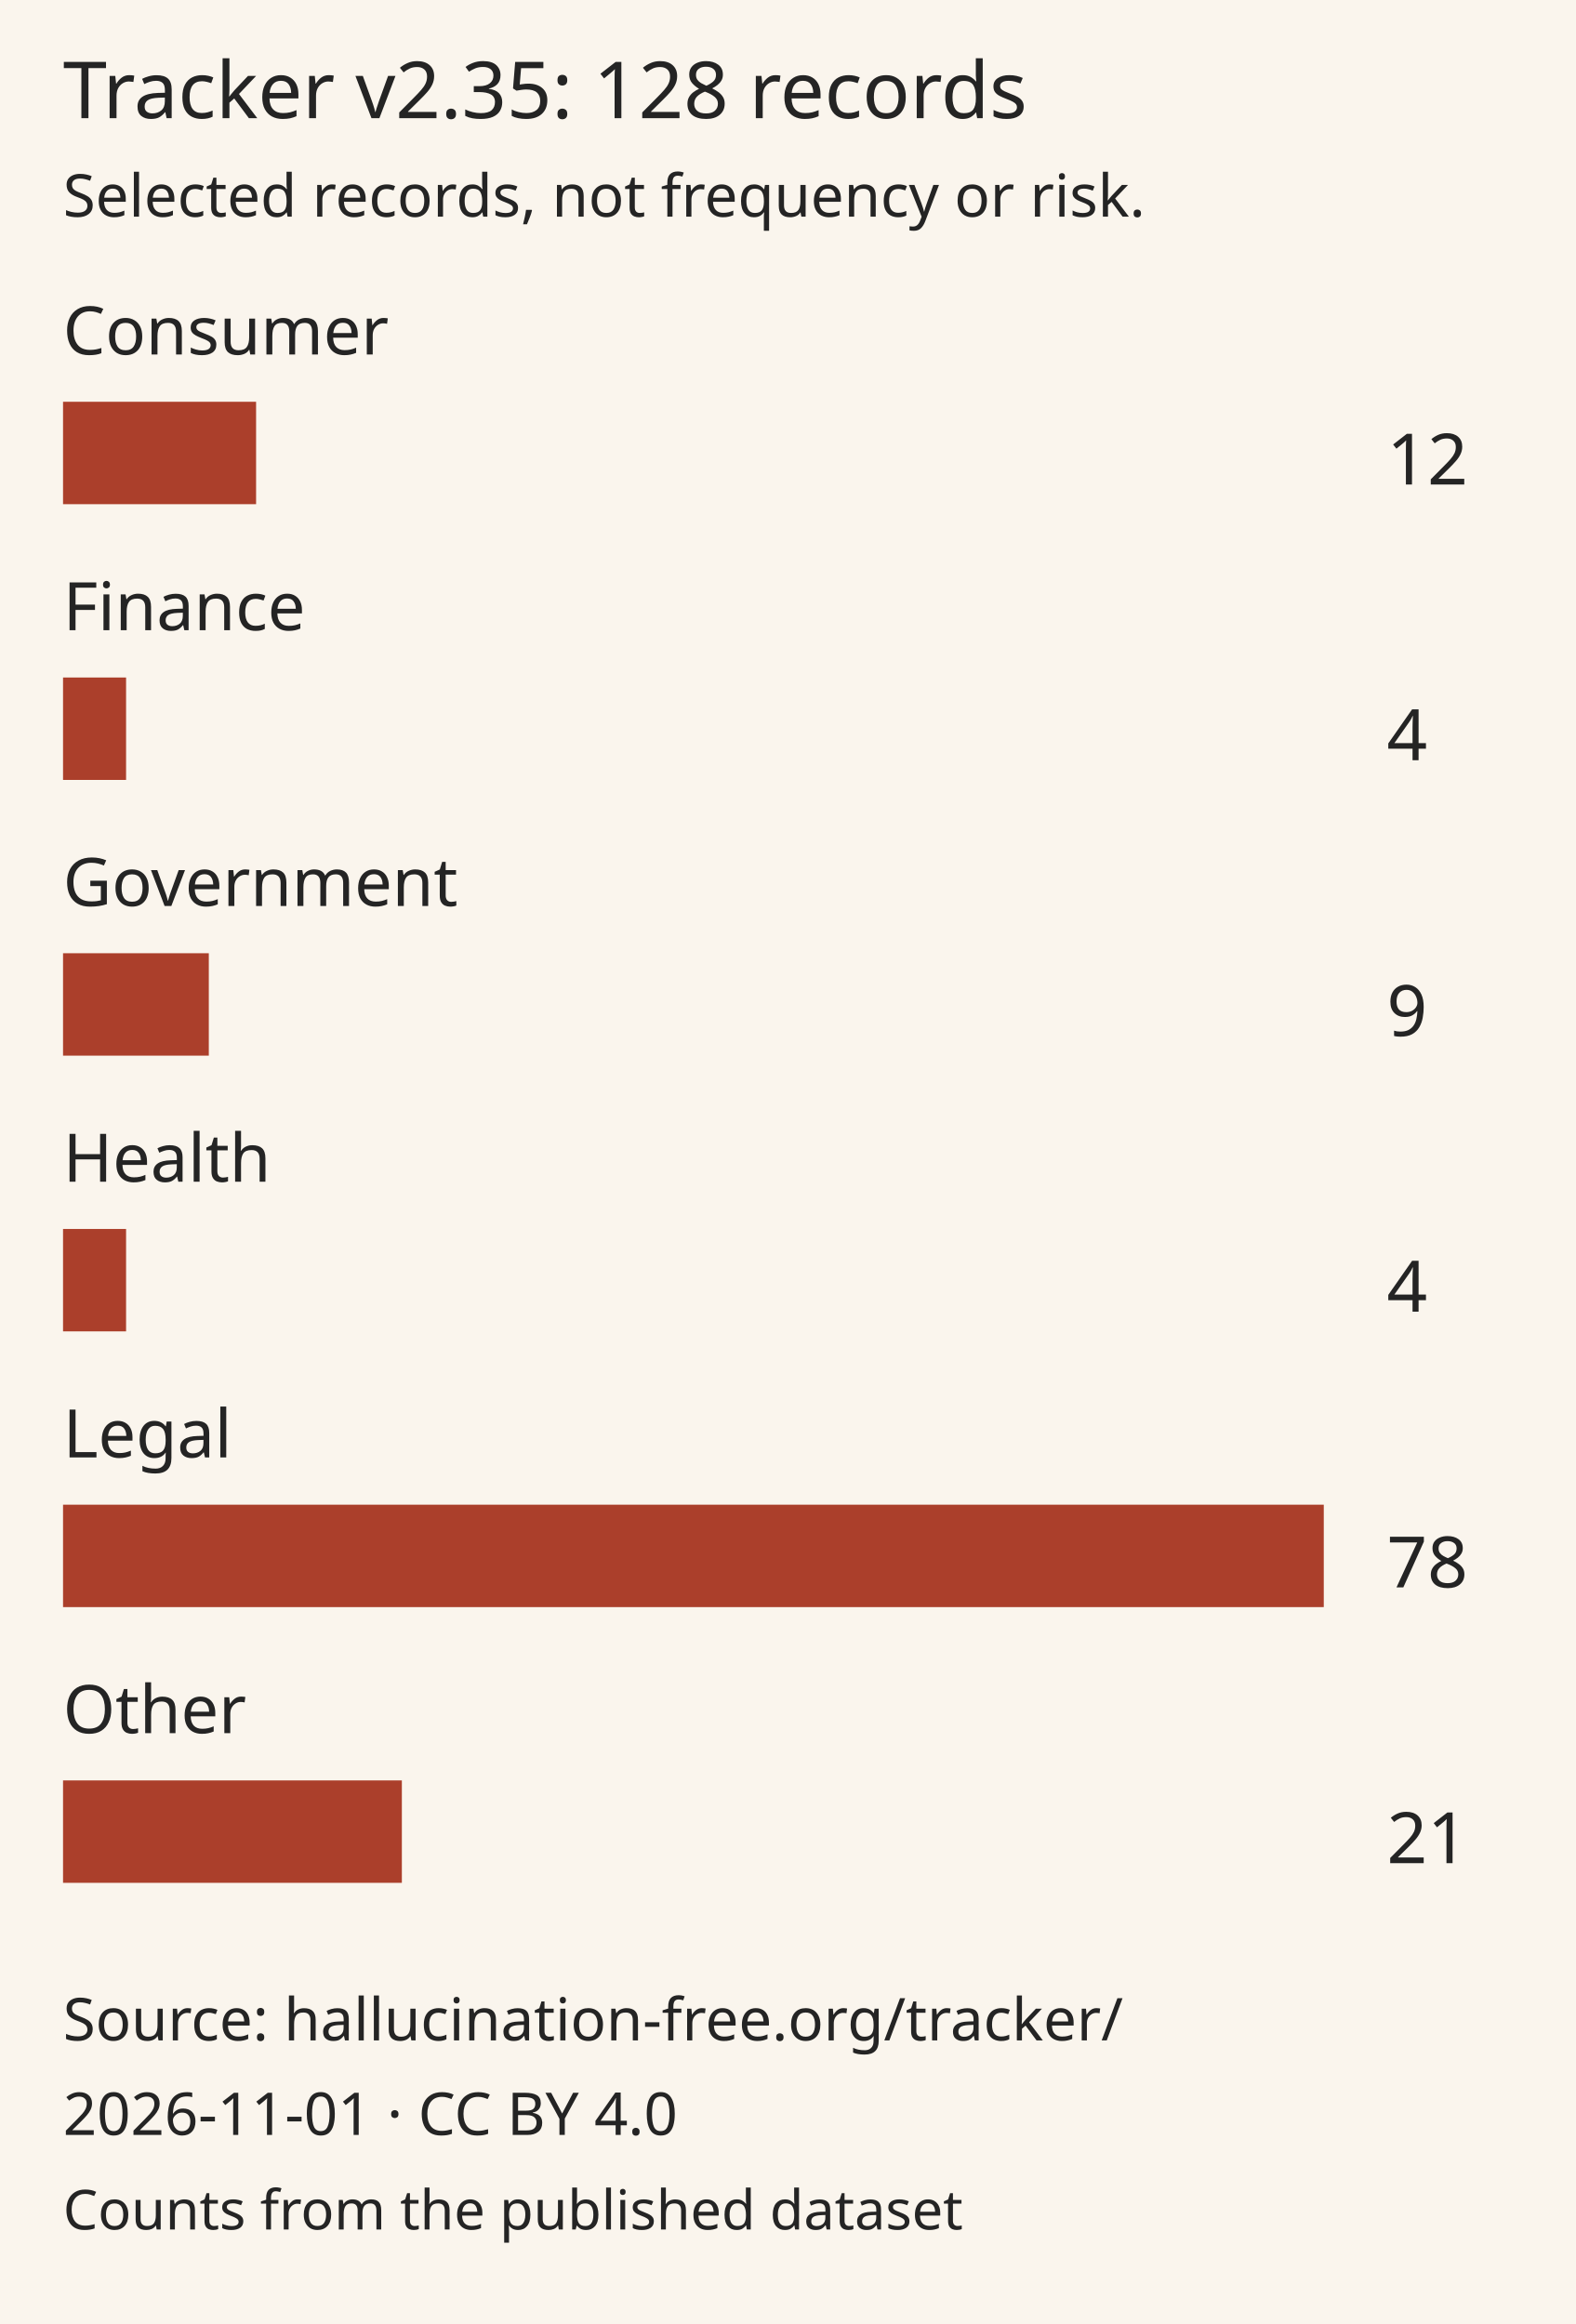
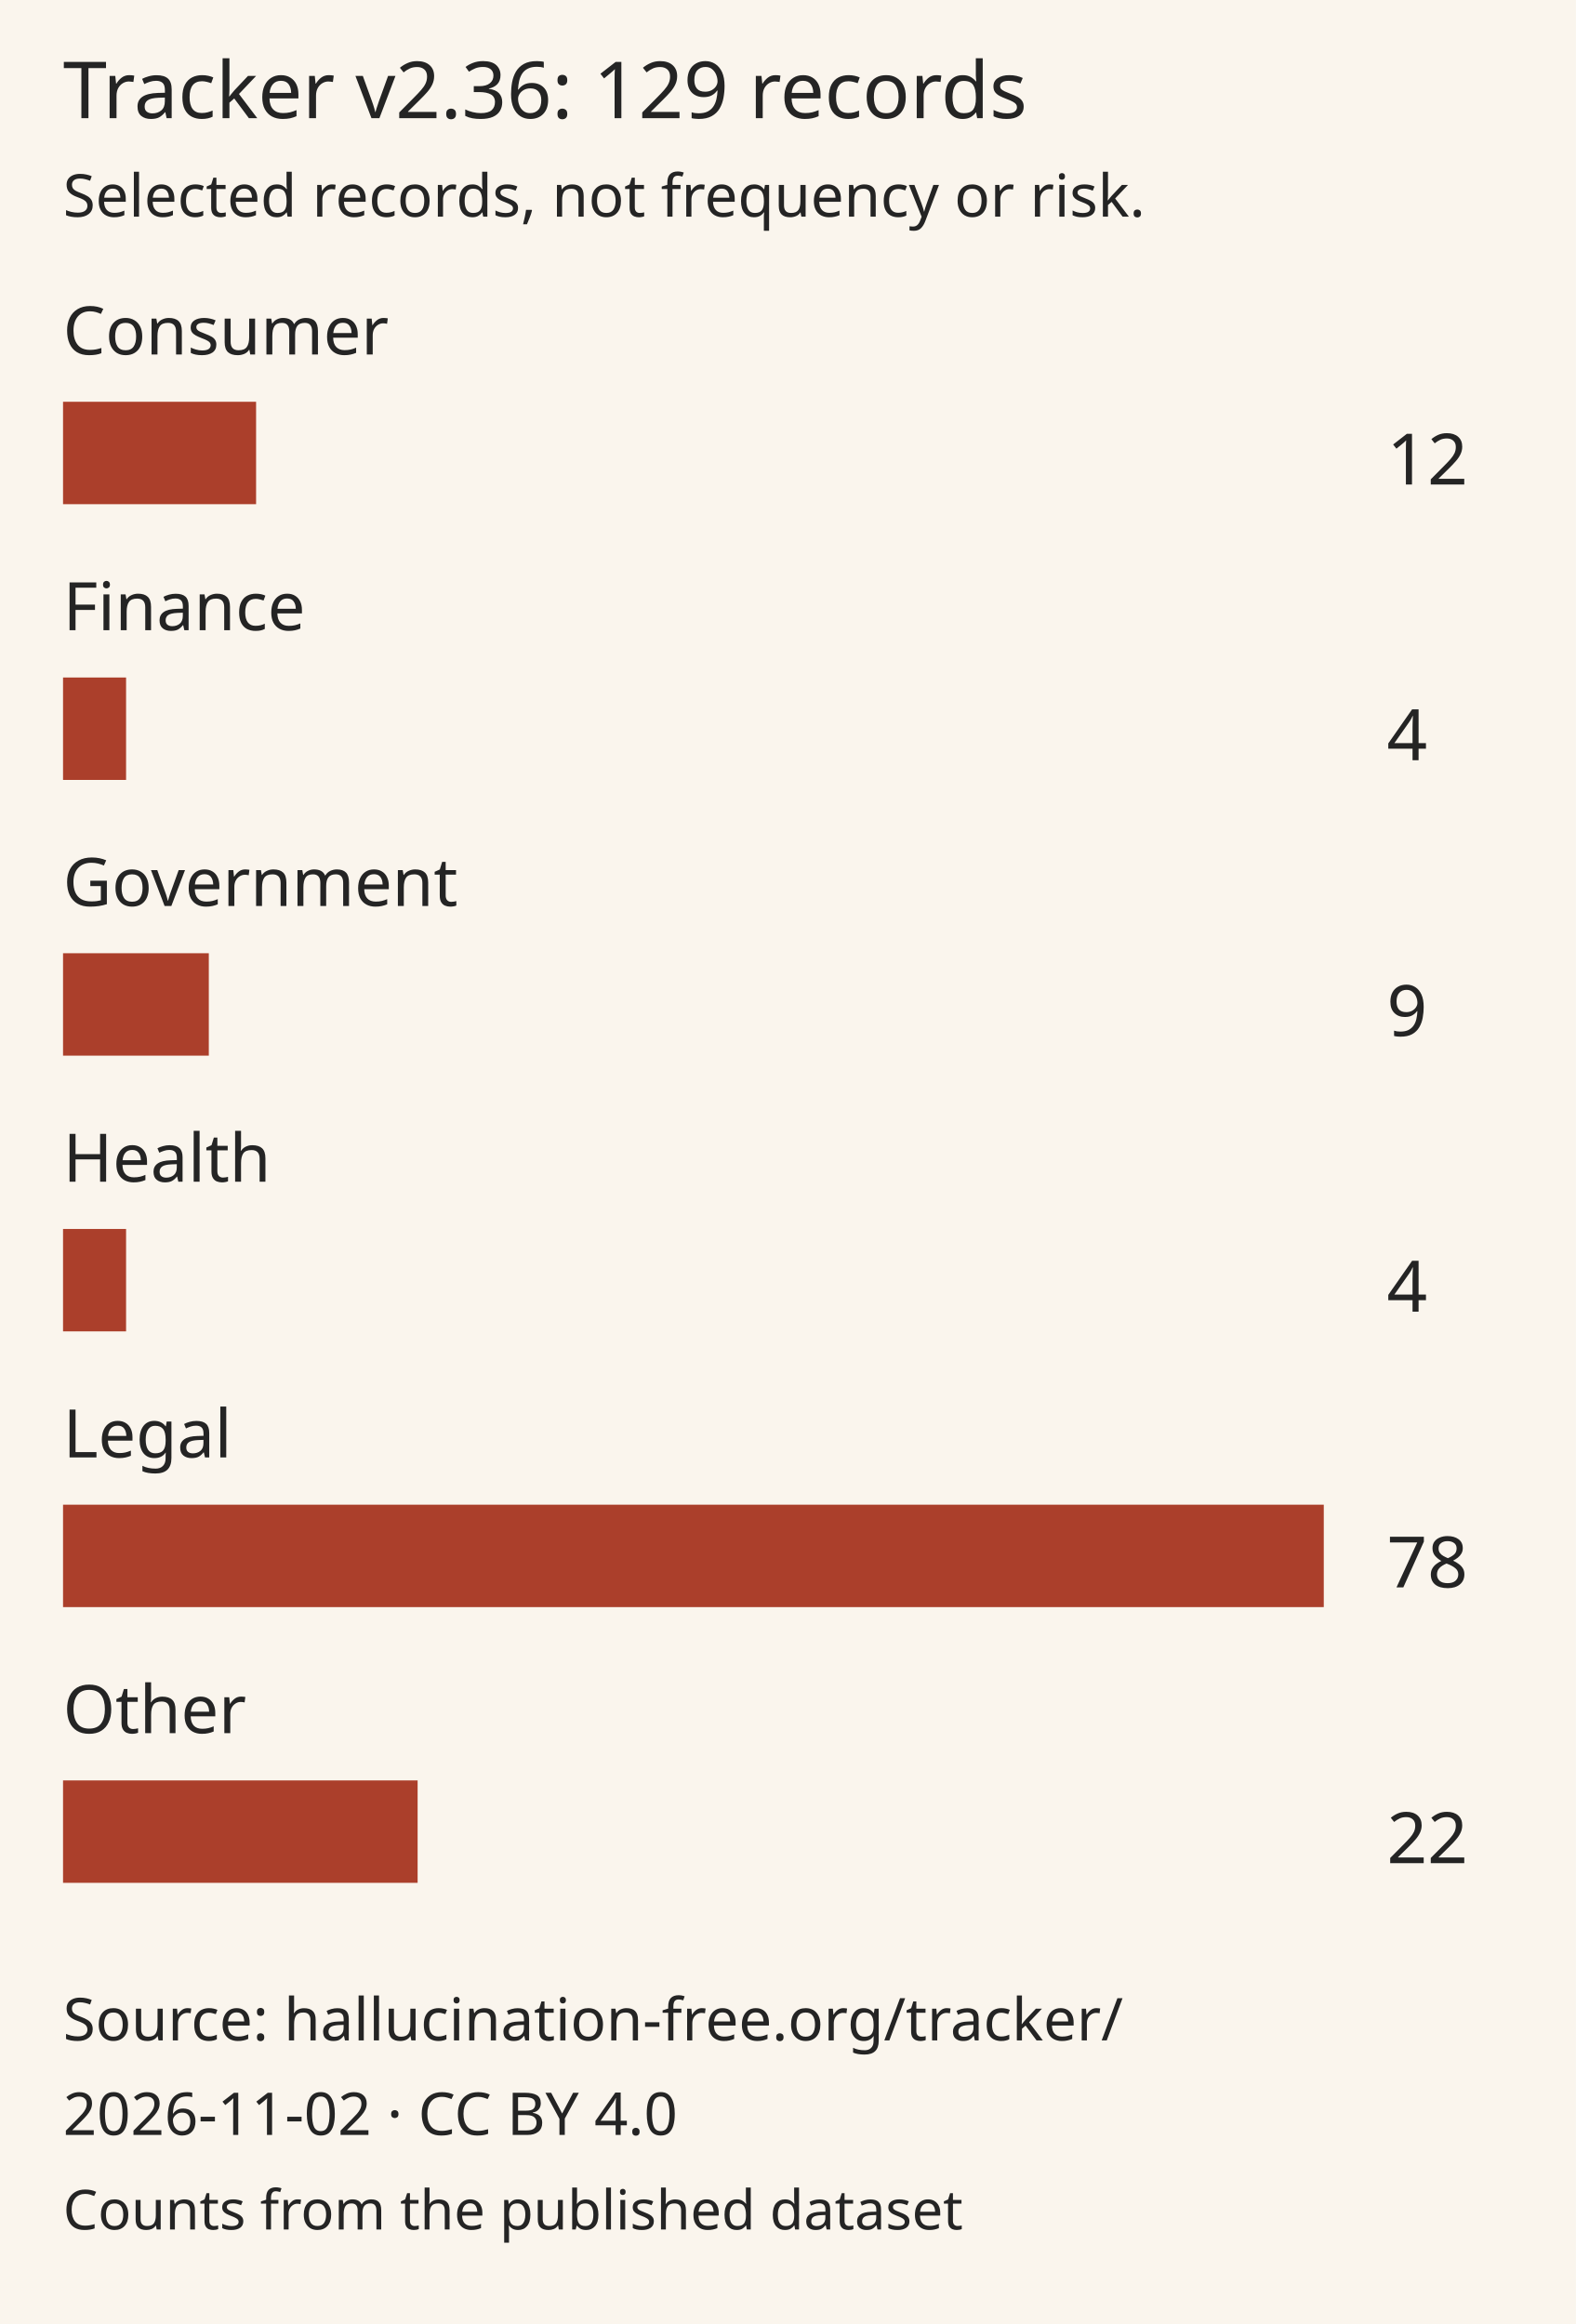
<svg xmlns="http://www.w3.org/2000/svg" viewBox="0 0 400 590">
  <rect width="400" height="590" fill="#faf5ed" />
  <g font-family="sans-serif" fill="#242424">
-     <text x="16" y="30" font-size="20">Tracker v2.35: 128 records</text>
+     <text x="16" y="30" font-size="20">Tracker v2.36: 129 records</text>
    <text x="16" y="55" font-size="15">Selected records, not frequency or risk.</text>
    <text x="16" y="90" font-size="17">Consumer</text>
    <rect x="16" y="102" width="49" height="26" fill="#ab3f2b" />
    <text x="352" y="123" font-size="18">12</text>
    <text x="16" y="160" font-size="17">Finance</text>
    <rect x="16" y="172" width="16" height="26" fill="#ab3f2b" />
    <text x="352" y="193" font-size="18">4</text>
    <text x="16" y="230" font-size="17">Government</text>
    <rect x="16" y="242" width="37" height="26" fill="#ab3f2b" />
    <text x="352" y="263" font-size="18">9</text>
    <text x="16" y="300" font-size="17">Health</text>
    <rect x="16" y="312" width="16" height="26" fill="#ab3f2b" />
    <text x="352" y="333" font-size="18">4</text>
    <text x="16" y="370" font-size="17">Legal</text>
    <rect x="16" y="382" width="320" height="26" fill="#ab3f2b" />
    <text x="352" y="403" font-size="18">78</text>
    <text x="16" y="440" font-size="17">Other</text>
-     <rect x="16" y="452" width="86" height="26" fill="#ab3f2b" />
-     <text x="352" y="473" font-size="18">21</text>
+     <rect x="16" y="452" width="90" height="26" fill="#ab3f2b" />
+     <text x="352" y="473" font-size="18">22</text>
    <text x="16" y="518" font-size="15">Source: hallucination-free.org/tracker/</text>
-     <text x="16" y="542" font-size="15">2026-11-01 · CC BY 4.0</text>
+     <text x="16" y="542" font-size="15">2026-11-02 · CC BY 4.0</text>
    <text x="16" y="566" font-size="14">Counts from the published dataset</text>
  </g>
</svg>
